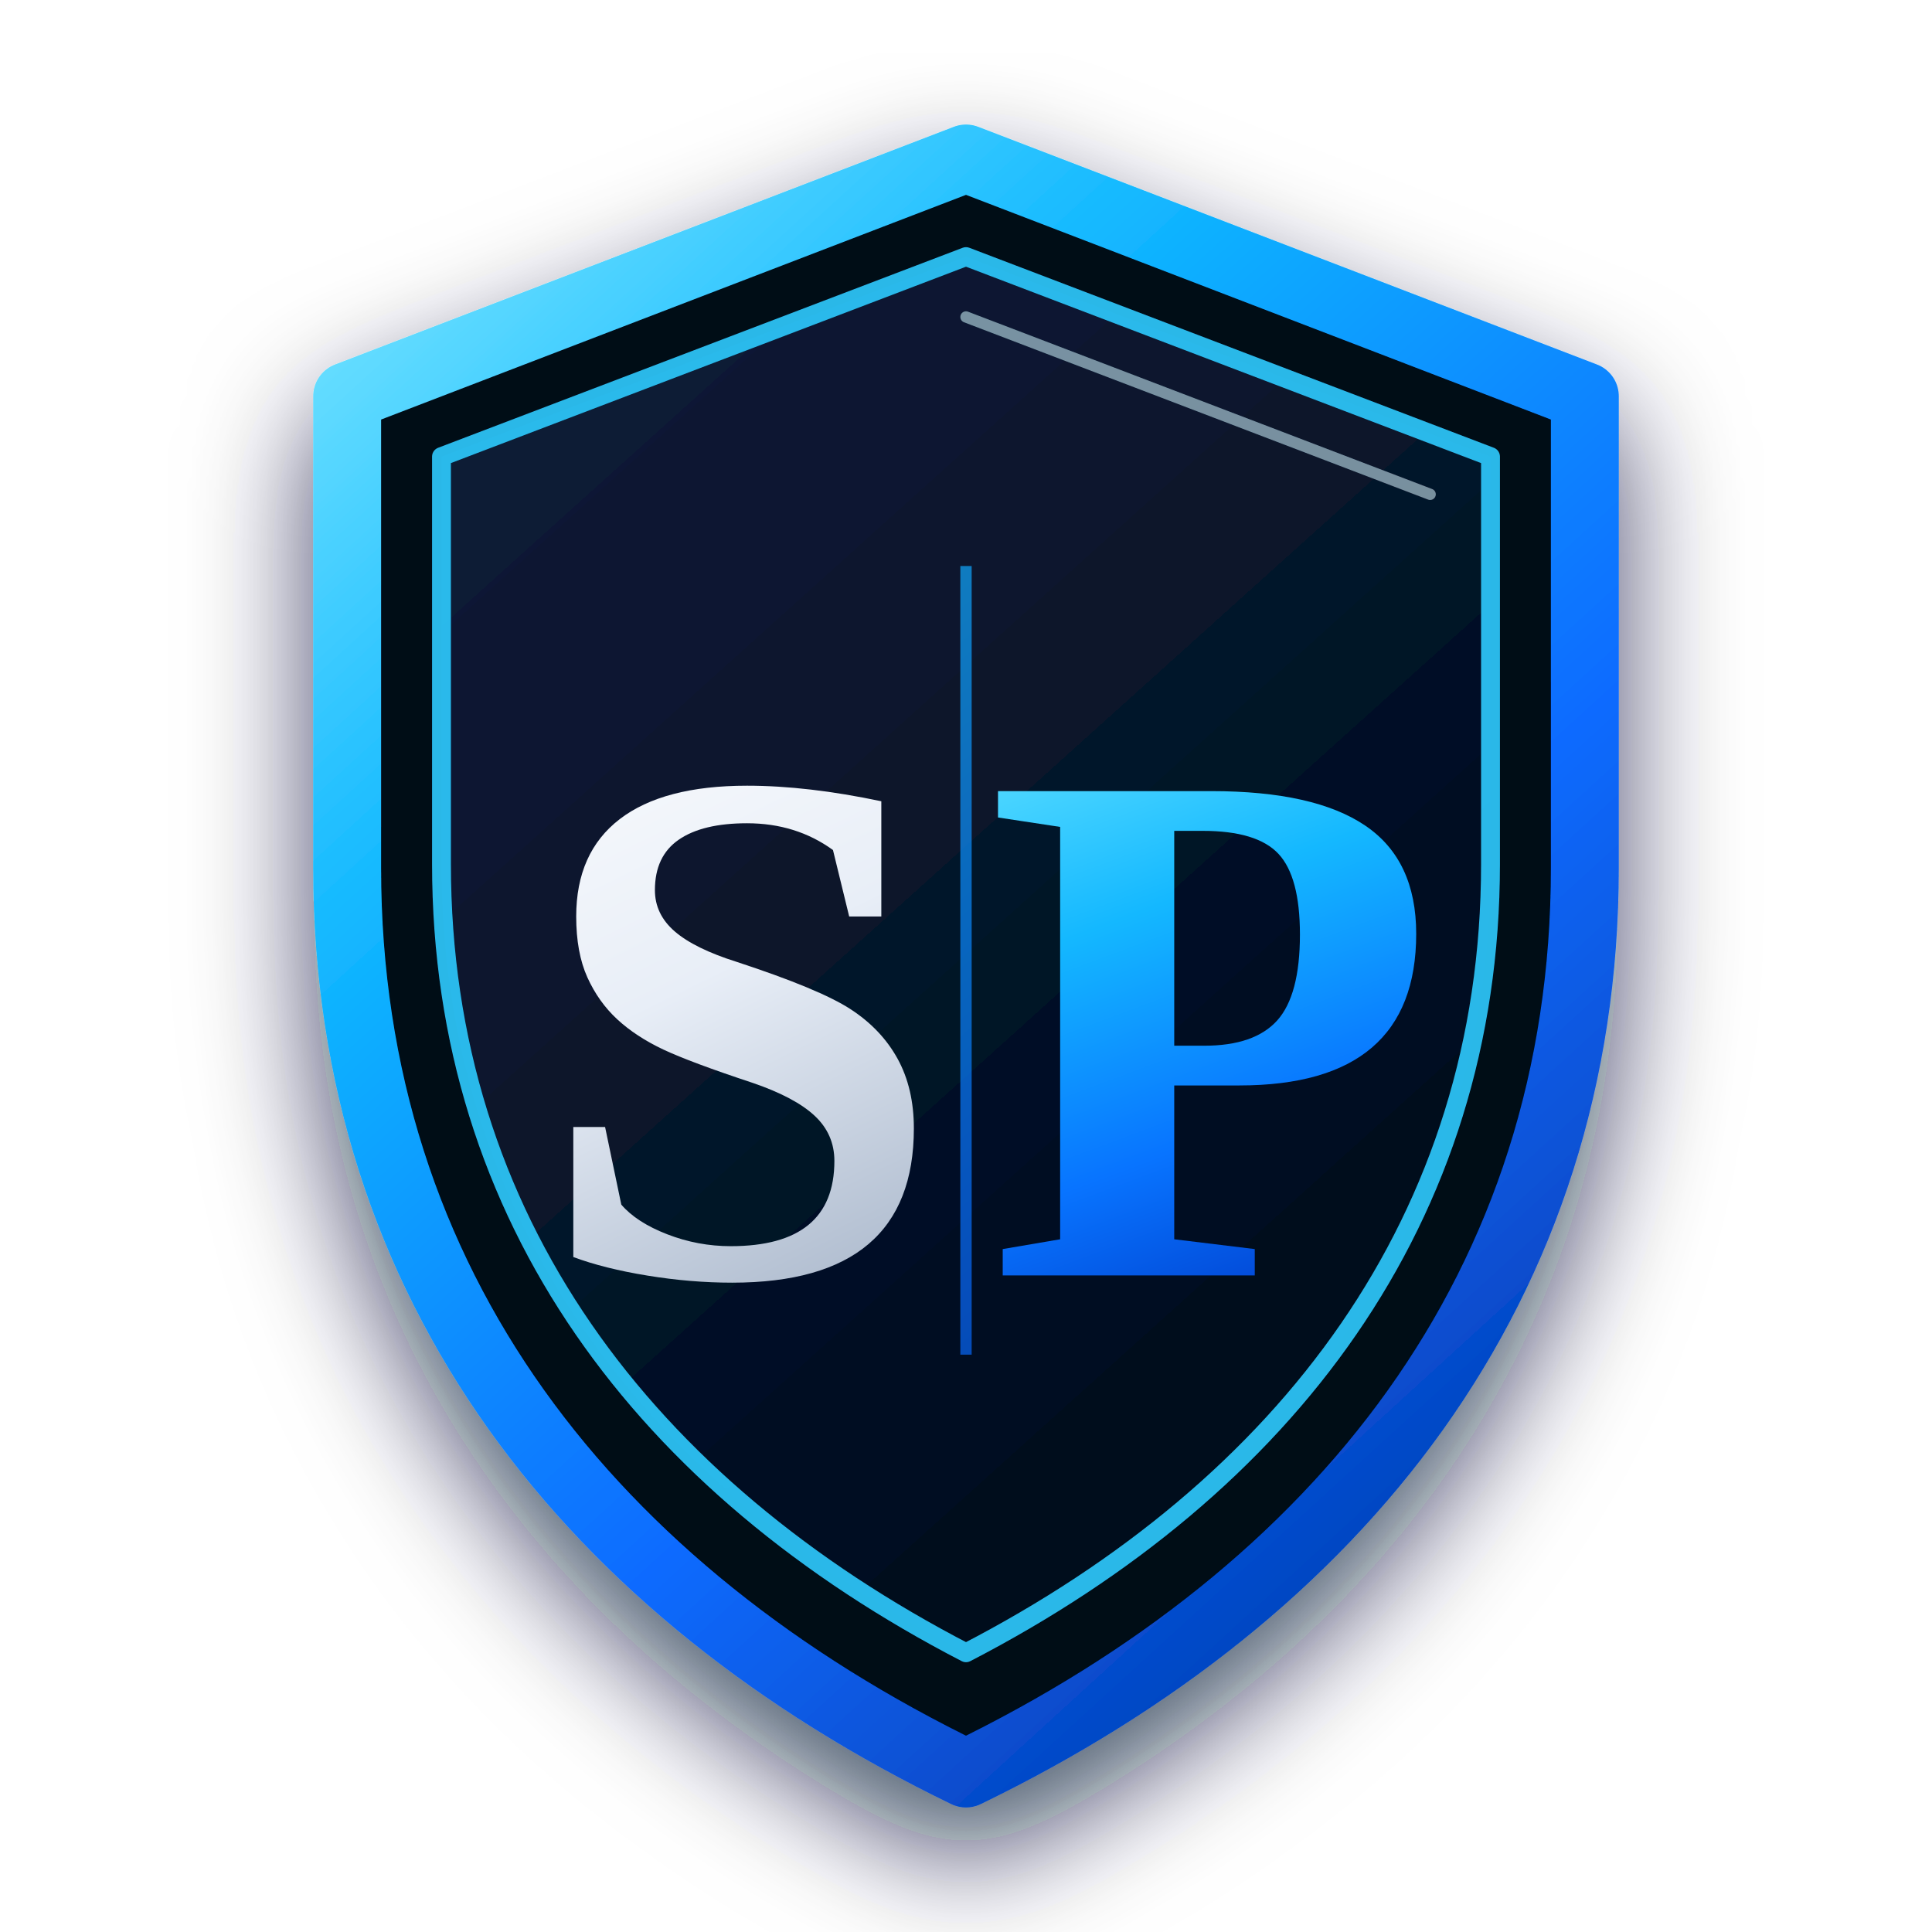
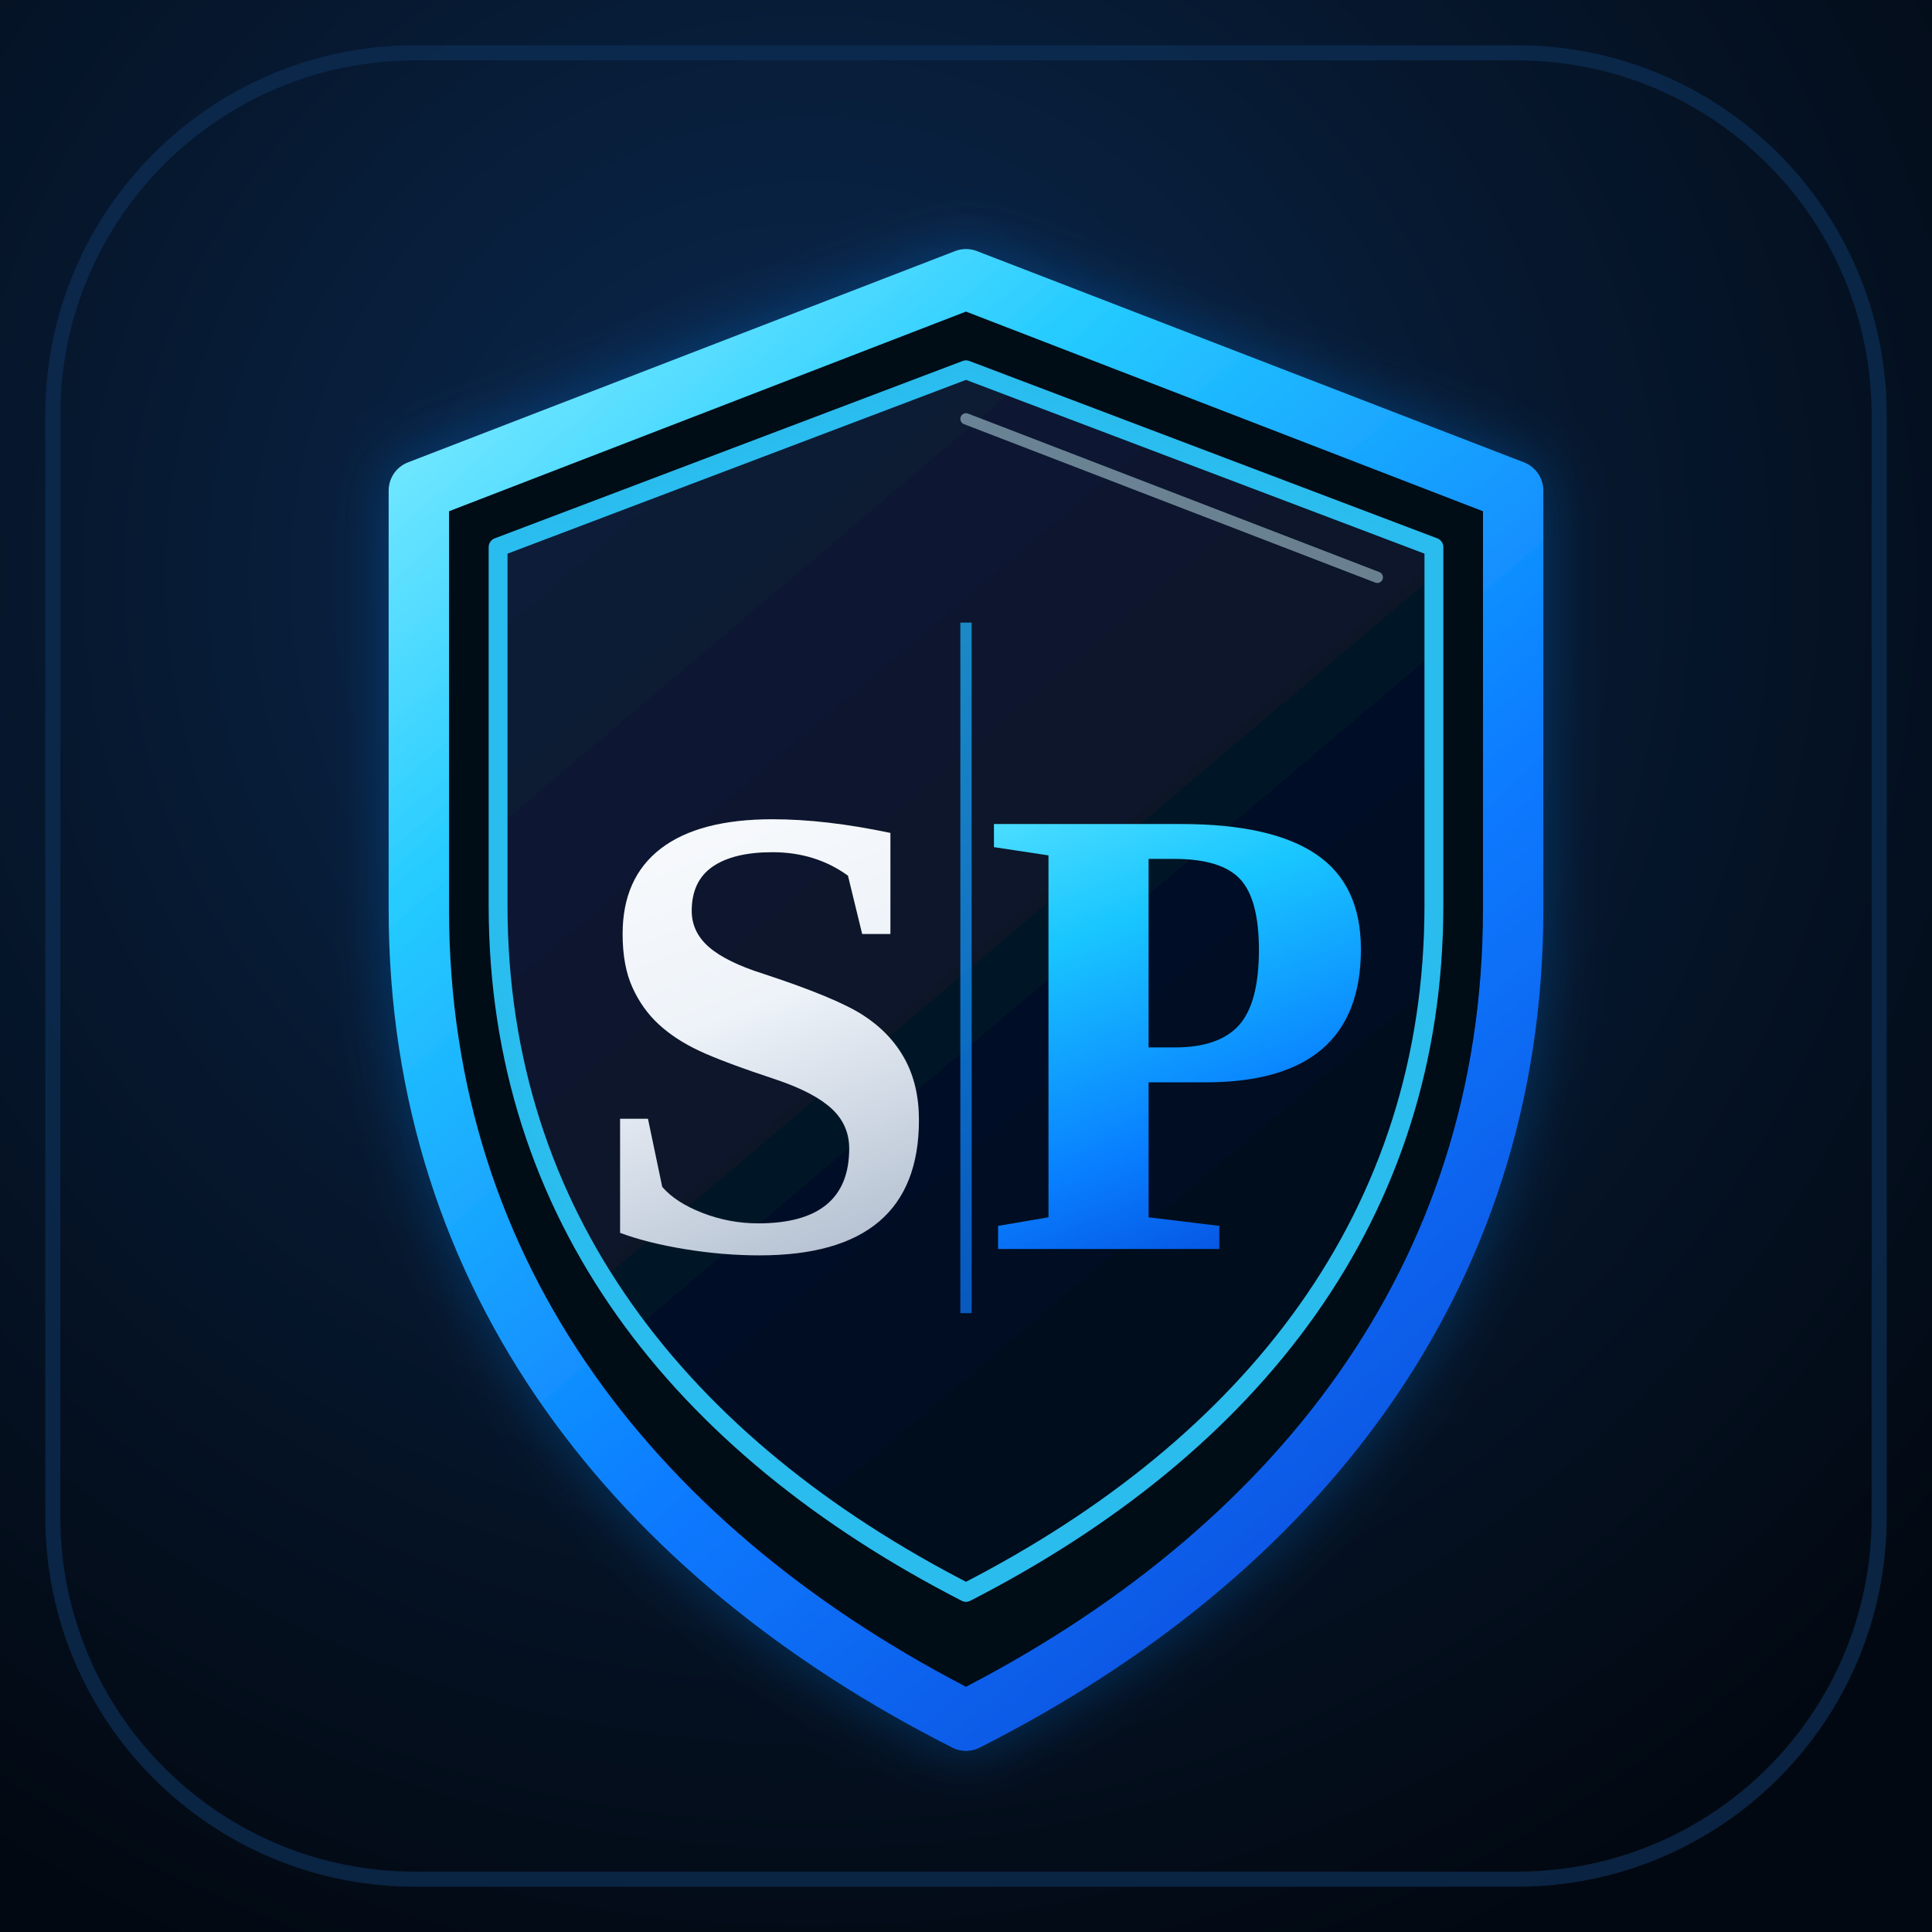
<svg xmlns="http://www.w3.org/2000/svg" viewBox="0 0 512 512" role="img" aria-labelledby="title desc">
  <defs>
-     <linearGradient id="outer" x1="72" y1="62" x2="430" y2="454" gradientUnits="userSpaceOnUse">
-       <stop offset="0" stop-color="#7EE8FF" />
-       <stop offset=".28" stop-color="#12B8FF" />
-       <stop offset=".62" stop-color="#086BFF" />
-       <stop offset="1" stop-color="#052D9A" />
+     <radialGradient id="bg" cx="42%" cy="30%" r="78%">
+       <stop offset="0" stop-color="#0b2a52" />
+       <stop offset=".52" stop-color="#06172d" />
+       <stop offset="1" stop-color="#020811" />
+     </radialGradient>
+     <linearGradient id="outer" x1="105" y1="82" x2="406" y2="432" gradientUnits="userSpaceOnUse">
+       <stop offset="0" stop-color="#8AF0FF" />
+       <stop offset=".26" stop-color="#25CBFF" />
+       <stop offset=".62" stop-color="#0B7BFF" />
+       <stop offset="1" stop-color="#0545D8" />
    </linearGradient>
-     <linearGradient id="inner" x1="126" y1="112" x2="388" y2="403" gradientUnits="userSpaceOnUse">
-       <stop offset="0" stop-color="#081B36" />
+     <linearGradient id="inner" x1="156" y1="127" x2="365" y2="374" gradientUnits="userSpaceOnUse">
+       <stop offset="0" stop-color="#0A1D38" />
      <stop offset=".58" stop-color="#061126" />
      <stop offset="1" stop-color="#020817" />
    </linearGradient>
-     <linearGradient id="pBlue" x1="286" y1="169" x2="354" y2="351" gradientUnits="userSpaceOnUse">
-       <stop offset="0" stop-color="#71EAFF" />
-       <stop offset=".38" stop-color="#14B8FF" />
-       <stop offset=".7" stop-color="#0874FF" />
-       <stop offset="1" stop-color="#0039C8" />
+     <linearGradient id="pBlue" x1="286" y1="177" x2="348" y2="340" gradientUnits="userSpaceOnUse">
+       <stop offset="0" stop-color="#76F0FF" />
+       <stop offset=".38" stop-color="#19C6FF" />
+       <stop offset=".72" stop-color="#087EFF" />
+       <stop offset="1" stop-color="#0643D5" />
    </linearGradient>
-     <linearGradient id="sSilver" x1="145" y1="164" x2="236" y2="350" gradientUnits="userSpaceOnUse">
+     <linearGradient id="sSilver" x1="164" y1="176" x2="228" y2="340" gradientUnits="userSpaceOnUse">
      <stop offset="0" stop-color="#FFFFFF" />
-       <stop offset=".5" stop-color="#E8EEF7" />
-       <stop offset="1" stop-color="#A7B5C9" />
+       <stop offset=".55" stop-color="#EEF3F9" />
+       <stop offset="1" stop-color="#AEBBCD" />
    </linearGradient>
-     <filter id="shadow" x="-30%" y="-30%" width="160%" height="160%">
-       <feDropShadow dx="0" dy="14" stdDeviation="16" flood-color="#001431" flood-opacity=".72" />
+     <filter id="shieldGlow" x="-30%" y="-30%" width="160%" height="160%">
+       <feDropShadow dx="0" dy="12" stdDeviation="14" flood-color="#00142d" flood-opacity=".88" />
+       <feDropShadow dx="0" dy="0" stdDeviation="8" flood-color="#078BFF" flood-opacity=".30" />
    </filter>
  </defs>
-   <g filter="url(#shadow)">
-     <path d="M256 42 420 105v125c0 111-65 192-164 240C157 422 92 341 92 230V105L256 42Z" fill="#020817" stroke="url(#outer)" stroke-width="18" stroke-linejoin="round" />
-     <path d="M256 68 395 121v108c0 94-54 165-139 209-85-44-139-115-139-209V121L256 68Z" fill="url(#inner)" stroke="#2FCBFF" stroke-opacity=".9" stroke-width="5" stroke-linejoin="round" />
-     <path d="M256 84 379 131" stroke="#D5F5FF" stroke-opacity=".55" stroke-width="3" stroke-linecap="round" />
+   <rect width="512" height="512" fill="url(#bg)" />
+   <rect x="14" y="14" width="484" height="484" rx="96" fill="none" stroke="#0D2E55" stroke-width="4" opacity=".72" />
+   <g filter="url(#shieldGlow)">
+     <path d="M256 74 401 130v111c0 98-58 171-145 215-87-44-145-117-145-215V130L256 74Z" fill="#020817" stroke="url(#outer)" stroke-width="16" stroke-linejoin="round" />
+     <path d="M256 98 380 145v95c0 82-48 143-124 182-76-39-124-100-124-182v-95L256 98Z" fill="url(#inner)" stroke="#2DCBFF" stroke-opacity=".92" stroke-width="5" stroke-linejoin="round" />
+     <path d="M256 111 365 153" stroke="#D5F5FF" stroke-opacity=".48" stroke-width="3" stroke-linecap="round" />
  </g>
-   <line x1="256" y1="150" x2="256" y2="359" stroke="url(#outer)" stroke-opacity=".7" stroke-width="3" />
-   <text x="196" y="338" text-anchor="middle" font-family="Georgia, 'Times New Roman', serif" font-size="196" font-weight="600" fill="url(#sSilver)">S</text>
-   <text x="321" y="338" text-anchor="middle" font-family="Georgia, 'Times New Roman', serif" font-size="196" font-weight="600" fill="url(#pBlue)">P</text>
+   <line x1="256" y1="165" x2="256" y2="348" stroke="url(#outer)" stroke-opacity=".72" stroke-width="3" />
+   <text x="203" y="331" text-anchor="middle" font-family="Georgia, 'Times New Roman', serif" font-size="172" font-weight="600" fill="url(#sSilver)">S</text>
+   <text x="313" y="331" text-anchor="middle" font-family="Georgia, 'Times New Roman', serif" font-size="172" font-weight="600" fill="url(#pBlue)">P</text>
</svg>
